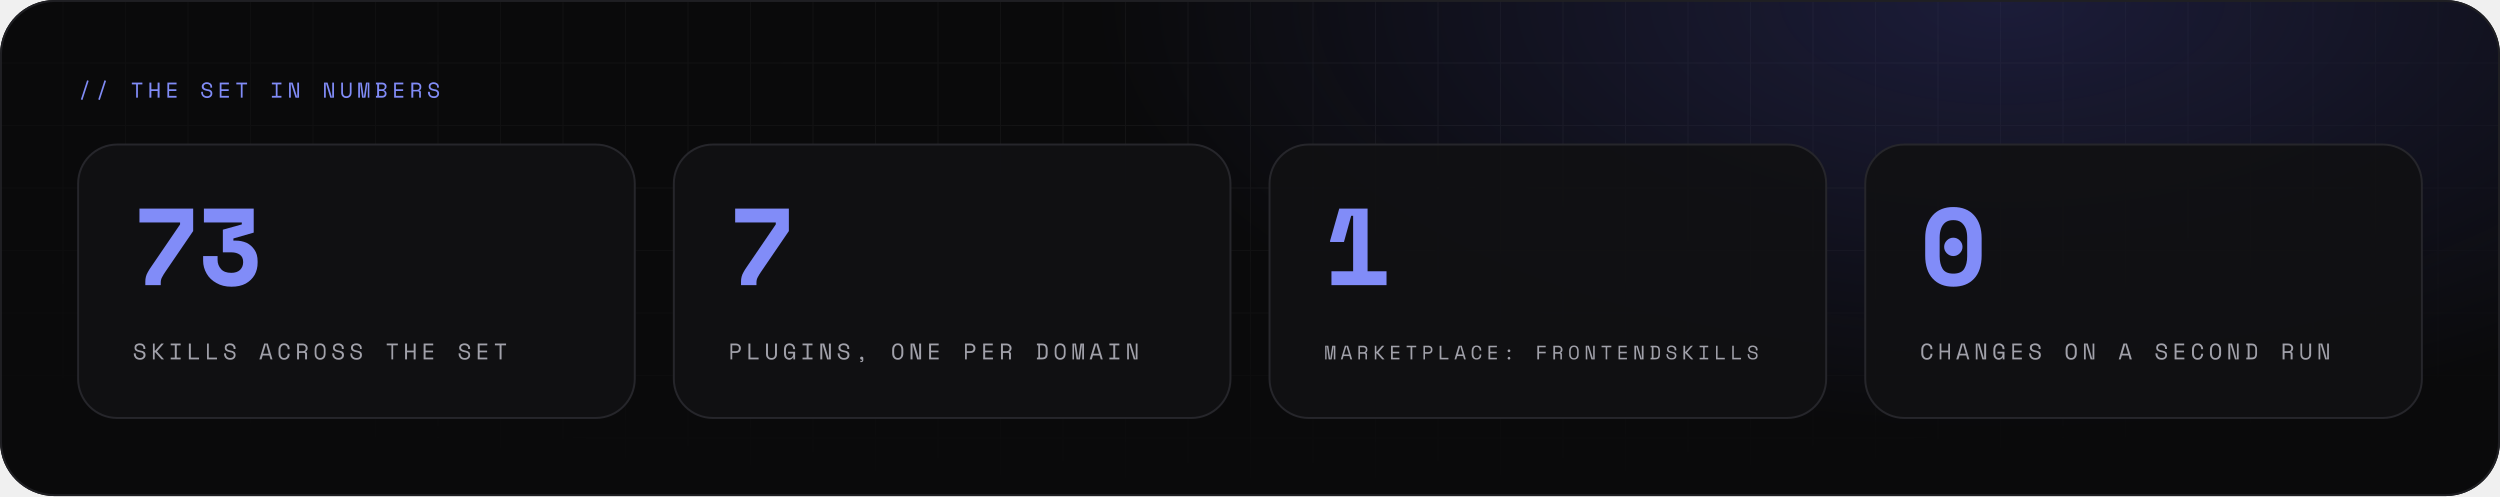
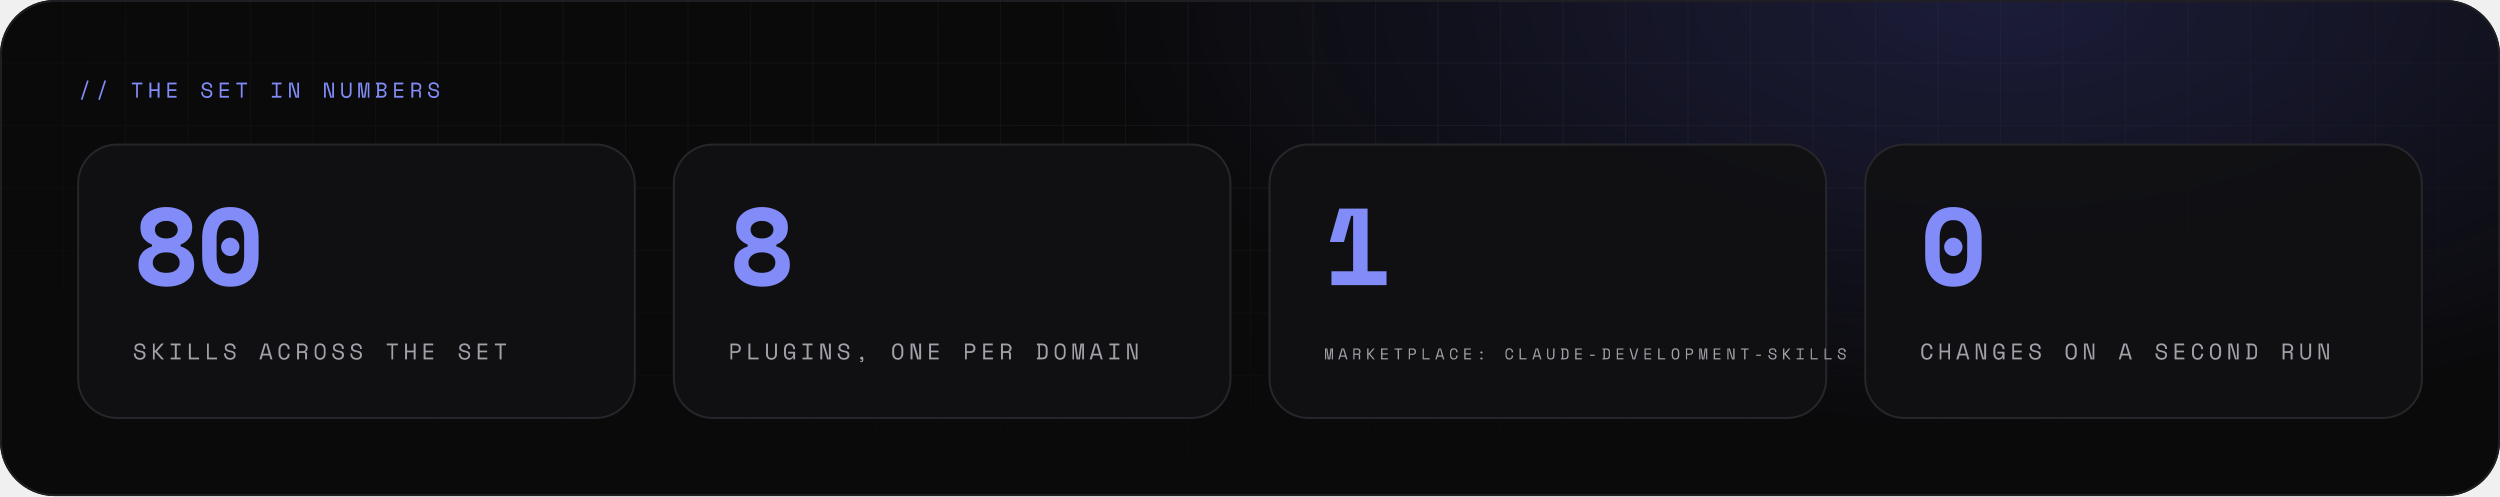
- <svg xmlns="http://www.w3.org/2000/svg" viewBox="0 0 1280 254" width="1280" height="254" role="img" aria-label="73 skills across the set. 7 plugins, one per domain. 1 marketplace: frontendskills. 0 changes on a second run">
+ <svg xmlns="http://www.w3.org/2000/svg" viewBox="0 0 1280 254" width="1280" height="254" role="img" aria-label="80 skills across the set. 8 plugins, one per domain. 1 marketplace: claude-development-skills. 0 changes on a second run">
  <defs>
    <radialGradient id="vmp-stats-d-g">
      <stop offset="0" stop-color="#6366f1" stop-opacity="0.2" />
      <stop offset="1" stop-color="#6366f1" stop-opacity="0" />
    </radialGradient>
    <pattern id="vmp-stats-d-grid" width="32" height="32" patternUnits="userSpaceOnUse">
      <path d="M32 0H0V32" fill="none" stroke="#ffffff" stroke-opacity="0.045" stroke-width="1" />
    </pattern>
    <radialGradient id="vmp-stats-d-fade" cx="0.5" cy="0.2" r="0.8">
      <stop offset="0" stop-color="#fff" />
      <stop offset="1" stop-color="#fff" stop-opacity="0" />
    </radialGradient>
    <mask id="vmp-stats-d-m">
      <rect width="1280" height="254" fill="url(#vmp-stats-d-fade)" />
    </mask>
    <clipPath id="vmp-stats-d-clip">
      <rect width="1280" height="254" rx="28" />
    </clipPath>
  </defs>
  <g clip-path="url(#vmp-stats-d-clip)">
    <rect width="1280" height="254" fill="#0a0a0b" />
    <rect width="1280" height="254" fill="url(#vmp-stats-d-grid)" mask="url(#vmp-stats-d-m)" />
    <ellipse cx="1024" cy="0" rx="461" ry="220" fill="url(#vmp-stats-d-g)" />
  </g>
  <rect x="0.5" y="0.5" width="1279" height="253" rx="27.5" fill="none" stroke="#1f1f23" />
  <path fill="#818cf8" d="M42.2 51.2 41.4 50.9 44.6 41.1 45.4 41.4ZM51.1 51.2 50.3 50.9 53.5 41.1 54.3 41.4ZM69.7 50V43.2H67.5V42.3H72.9V43.2H70.6V50ZM76.5 50V42.3H77.5V45.7H80.7V42.3H81.7V50H80.7V46.6H77.5V50ZM85.7 50V42.3H90.4V43.2H86.6V45.7H90.3V46.6H86.6V49.1H90.4V50ZM106 50.2Q105.1 50.2 104.4 49.8Q103.7 49.4 103.4 48.8Q103 48.1 103 47.3V47H103.9V47.3Q103.9 48.3 104.5 48.8Q105.1 49.3 106 49.3Q106.9 49.3 107.3 48.9Q107.8 48.5 107.8 47.9V47.8Q107.8 47.2 107.3 46.9Q106.9 46.6 105.9 46.5Q104.7 46.3 104 45.8Q103.3 45.3 103.3 44.3V44.2Q103.3 43.6 103.7 43.1Q104 42.7 104.6 42.4Q105.1 42.1 105.9 42.1Q106.8 42.1 107.4 42.5Q108 42.8 108.3 43.3Q108.6 43.8 108.6 44.5V44.9H107.7V44.5Q107.7 44 107.5 43.7Q107.2 43.3 106.8 43.2Q106.4 43 105.9 43Q105.5 43 105.1 43.1Q104.7 43.3 104.5 43.6Q104.3 43.8 104.3 44.2V44.3Q104.3 44.9 104.8 45.2Q105.3 45.5 106.3 45.7Q107.6 45.8 108.1 46.4Q108.7 46.9 108.7 47.8V47.9Q108.7 48.9 108 49.5Q107.3 50.2 106 50.2ZM112.5 50V42.3H117.2V43.2H113.4V45.7H117.1V46.6H113.4V49.1H117.2V50ZM123.3 50V43.2H121V42.3H126.5V43.2H124.2V50ZM139.2 50V49.1H141.2V43.2H139.2V42.3H144.1V43.2H142.1V49.1H144.1V50ZM148 50V42.3H149.8L152.1 49.6H152.2V42.3H153.1V50H151.3L149 42.7H148.9V50ZM165.9 50V42.3H167.7L169.9 49.6H170.1V42.3H171V50H169.1L166.9 42.7H166.8V50ZM177.3 50.2Q176.1 50.2 175.4 49.4Q174.7 48.7 174.7 47.4V42.3H175.6V47.4Q175.6 48.3 176.1 48.8Q176.5 49.3 177.3 49.3Q178.2 49.3 178.6 48.8Q179.1 48.3 179.1 47.4V42.3H180V47.4Q180 48.7 179.3 49.4Q178.6 50.2 177.3 50.2ZM183.4 50V42.3H185.2L186.2 49.6H186.3L187.4 42.3H189.1V50H188.3V42.7H188.1L187.1 50H185.4L184.4 42.7H184.3V50ZM192.5 50V49.1H193.1V43.2H192.5V42.3H195.6Q196.7 42.3 197.3 42.9Q197.9 43.4 197.9 44.3V44.4Q197.9 45.1 197.5 45.5Q197.1 45.9 196.6 46.1V46.2Q197.1 46.3 197.5 46.8Q197.9 47.2 197.9 47.9V48Q197.9 48.9 197.3 49.4Q196.7 50 195.6 50ZM194.1 45.7H195.6Q196.2 45.7 196.6 45.4Q197 45 197 44.4V44.4Q197 43.8 196.6 43.5Q196.2 43.2 195.5 43.2H194.1ZM194.1 49.1H195.5Q196.2 49.1 196.6 48.8Q197 48.5 197 47.9V47.9Q197 47.3 196.6 46.9Q196.2 46.6 195.6 46.6H194.1ZM201.8 50V42.3H206.5V43.2H202.7V45.7H206.4V46.6H202.7V49.1H206.5V50ZM210.6 50V42.3H213.4Q214.2 42.3 214.7 42.6Q215.2 42.9 215.5 43.4Q215.7 43.8 215.7 44.4V44.7Q215.7 45.1 215.5 45.6Q215.3 46 214.8 46.2V46.4Q215.1 46.4 215.3 46.6Q215.5 46.8 215.5 47.2V50H214.6V47.4Q214.6 47.1 214.4 47Q214.3 46.8 214 46.8H211.6V50ZM211.6 46H213.3Q214.8 46 214.8 44.7V44.5Q214.8 43.9 214.4 43.5Q214.1 43.2 213.3 43.2H211.6ZM222.2 50.2Q221.2 50.2 220.5 49.8Q219.8 49.4 219.5 48.8Q219.1 48.1 219.1 47.3V47H220.1V47.3Q220.1 48.3 220.6 48.8Q221.2 49.3 222.2 49.3Q223 49.3 223.5 48.9Q223.9 48.5 223.9 47.9V47.8Q223.9 47.2 223.4 46.9Q223 46.6 222 46.5Q220.8 46.3 220.2 45.8Q219.5 45.3 219.5 44.3V44.2Q219.5 43.6 219.8 43.1Q220.1 42.7 220.7 42.4Q221.3 42.1 222 42.1Q222.9 42.1 223.5 42.5Q224.1 42.8 224.4 43.3Q224.7 43.8 224.7 44.5V44.9H223.8V44.5Q223.8 44 223.6 43.7Q223.3 43.3 222.9 43.2Q222.5 43 222 43Q221.6 43 221.2 43.1Q220.8 43.3 220.6 43.6Q220.4 43.8 220.4 44.2V44.3Q220.4 44.9 220.9 45.2Q221.4 45.5 222.5 45.7Q223.7 45.8 224.2 46.4Q224.8 46.9 224.8 47.8V47.9Q224.8 48.9 224.1 49.5Q223.5 50.2 222.2 50.2Z" />
  <rect x="40.0" y="74" width="285.0" height="140" rx="20" fill="#111113" fill-opacity="0.92" stroke="#26262b" />
-   <path fill="#818cf8" d="M74.4 146V144.3Q74.4 142.8 74.7 141.7Q75 140.5 75.7 139.3Q76.4 138 77.6 136.3L92.2 114.9V113.9H71.4V106.8H98.9V118.3L84.7 139.1Q83.6 140.7 83 141.9Q82.3 143.1 82.3 144.7V146ZM118.5 146.8Q114 146.8 110.8 144.9Q107.5 143.1 105.8 140.1Q104 137 104 133.5V131.1H111.4V133.1Q111.4 135.8 113.2 137.8Q114.9 139.7 118.4 139.7Q121.3 139.7 122.9 138.2Q124.5 136.6 124.5 134.2Q124.5 131.6 122.8 130.4Q121.1 129.2 118.5 129.2H114.1V117.6L123.8 114.9V113.9H104.4V106.8H129.9V119.1L119.5 122.1V123.2H120.8Q123.6 123.2 126.2 124.3Q128.7 125.5 130.3 127.9Q131.9 130.2 131.9 133.8V134.5Q131.9 137.9 130.4 140.7Q128.8 143.5 125.8 145.2Q122.8 146.8 118.5 146.8Z" />
+   <path fill="#818cf8" d="M85.1 146.8Q80.8 146.7 77.6 145.4Q74.4 144 72.6 141.5Q70.9 139.1 70.9 135.8V135.5Q70.9 132.7 71.9 130.8Q72.9 128.9 74.5 127.8Q76.1 126.7 77.8 126.2V125.2Q75.4 124.3 73.6 122.2Q71.9 120.1 71.9 116.5V116.2Q71.9 113 73.8 110.7Q75.7 108.4 78.7 107.2Q81.7 106 85.1 106Q88.6 106 91.6 107.2Q94.6 108.4 96.5 110.7Q98.4 113 98.4 116.2V116.5Q98.4 120.1 96.6 122.2Q94.9 124.3 92.5 125.2V126.2Q94.3 126.7 95.8 127.8Q97.4 128.9 98.4 130.8Q99.4 132.7 99.4 135.5V135.8Q99.4 139.1 97.7 141.5Q95.9 144 92.7 145.4Q89.5 146.8 85.1 146.8ZM85.1 122.1Q87.7 122.1 89.3 120.9Q91 119.6 91 117.6Q91 115.6 89.3 114.4Q87.7 113.1 85.1 113.1Q82.6 113.1 80.9 114.4Q79.3 115.6 79.3 117.6Q79.3 119.6 80.9 120.9Q82.6 122.1 85.1 122.1ZM85.1 139.7Q88.4 139.7 90.2 138.2Q92 136.7 92 134.5Q92 132.2 90.2 130.7Q88.4 129.2 85.1 129.2Q81.9 129.2 80.1 130.7Q78.2 132.2 78.2 134.5Q78.2 136.7 80.1 138.2Q81.9 139.7 85.1 139.7ZM117.9 146.8Q111.2 146.8 107.3 142.7Q103.5 138.6 103.5 130.8V122Q103.5 114.5 107.3 110.2Q111.2 106 117.9 106Q124.6 106 128.5 110.2Q132.4 114.5 132.4 122V130.8Q132.4 138.6 128.5 142.7Q124.6 146.8 117.9 146.8ZM117.9 140.1Q121.9 140.1 123.5 137.6Q125 135.1 125 131.2V121.6Q125 119.1 124.2 117.1Q123.5 115.1 122 113.9Q120.4 112.7 117.9 112.7Q115.4 112.7 113.8 113.9Q112.3 115.1 111.6 117.1Q110.9 119.1 110.9 121.6V131.2Q110.9 135.1 112.4 137.6Q113.9 140.1 117.9 140.1ZM117.9 131.1Q116 131.1 114.6 129.7Q113.2 128.3 113.2 126.4Q113.2 124.5 114.6 123.1Q116 121.7 117.9 121.7Q119.8 121.7 121.2 123.1Q122.6 124.5 122.6 126.4Q122.6 128.3 121.2 129.7Q119.8 131.1 117.9 131.1Z" />
  <path fill="#a1a1aa" d="M71.7 184.2Q70.6 184.2 69.9 183.8Q69.2 183.4 68.9 182.7Q68.5 182.1 68.5 181.2V180.9H69.5V181.1Q69.5 182.2 70.1 182.7Q70.7 183.3 71.7 183.3Q72.6 183.3 73 182.9Q73.5 182.5 73.5 181.8V181.7Q73.5 181.1 73 180.8Q72.6 180.4 71.5 180.3Q70.3 180.1 69.6 179.6Q68.9 179.1 68.9 178.1V177.9Q68.9 177.3 69.2 176.8Q69.5 176.3 70.1 176.1Q70.7 175.8 71.5 175.8Q72.4 175.8 73.1 176.1Q73.7 176.5 74 177Q74.4 177.5 74.4 178.2V178.7H73.4V178.3Q73.4 177.7 73.2 177.4Q72.9 177 72.5 176.9Q72 176.7 71.5 176.7Q71.1 176.7 70.7 176.8Q70.3 177 70.1 177.3Q69.8 177.5 69.8 178V178Q69.8 178.7 70.4 179Q70.9 179.3 72 179.5Q73.3 179.7 73.9 180.2Q74.5 180.8 74.5 181.7V181.8Q74.5 182.9 73.7 183.5Q73 184.2 71.7 184.2ZM78.3 184V175.9H79.2V179.5H79.5L82.6 175.9H83.8V176L80.4 179.9V180L83.9 183.9V184H82.7L79.5 180.4H79.2V184ZM87.4 184V183.1H89.5V176.8H87.4V175.9H92.5V176.8H90.5V183.1H92.5V184ZM96.7 184V175.9H97.7V183.1H101.9V184ZM106 184V175.9H106.9V183.1H111.1V184ZM117.9 184.2Q116.8 184.2 116.1 183.8Q115.4 183.4 115.1 182.7Q114.7 182.1 114.7 181.2V180.9H115.7V181.1Q115.7 182.2 116.3 182.7Q116.8 183.3 117.9 183.3Q118.8 183.3 119.2 182.9Q119.7 182.5 119.7 181.8V181.7Q119.7 181.1 119.2 180.8Q118.7 180.4 117.7 180.3Q116.5 180.1 115.8 179.6Q115.1 179.1 115.1 178.1V177.9Q115.1 177.3 115.4 176.8Q115.7 176.3 116.3 176.1Q116.9 175.8 117.7 175.8Q118.6 175.8 119.3 176.1Q119.9 176.5 120.2 177Q120.6 177.5 120.6 178.2V178.7H119.6V178.3Q119.6 177.7 119.3 177.4Q119.1 177 118.6 176.9Q118.2 176.7 117.7 176.7Q117.3 176.7 116.9 176.8Q116.5 177 116.3 177.3Q116 177.5 116 178V178Q116 178.7 116.6 179Q117.1 179.3 118.2 179.5Q119.4 179.7 120 180.2Q120.6 180.8 120.6 181.7V181.8Q120.6 182.9 119.9 183.5Q119.2 184.2 117.9 184.2ZM132.8 184 135.3 175.9H137.1L139.5 184H138.5L137.9 182H134.5L133.9 184ZM134.7 181.1H137.6L136.3 176.4H136.1ZM145.5 184.2Q144.1 184.2 143.4 183.3Q142.6 182.5 142.6 180.9V179.1Q142.6 177.5 143.4 176.7Q144.1 175.8 145.5 175.8Q146.4 175.8 147 176.2Q147.7 176.6 148 177.2Q148.3 177.9 148.3 178.7V178.8H147.3V178.7Q147.3 178.2 147.1 177.7Q146.9 177.3 146.5 177Q146.1 176.7 145.5 176.7Q144.5 176.7 144.1 177.4Q143.6 178 143.6 179.1V180.8Q143.6 182 144.1 182.6Q144.5 183.3 145.5 183.3Q146.1 183.3 146.5 183Q147 182.7 147.1 182.2Q147.3 181.8 147.3 181.2V181.1H148.3V181.2Q148.3 182.1 148 182.7Q147.7 183.4 147 183.8Q146.4 184.2 145.5 184.2ZM152.1 184V175.9H155Q155.8 175.9 156.4 176.3Q156.9 176.6 157.2 177.1Q157.5 177.5 157.5 178.1V178.5Q157.5 178.9 157.2 179.4Q157 179.8 156.4 180.1V180.2Q156.8 180.3 157 180.5Q157.2 180.7 157.2 181.1V184H156.2V181.3Q156.2 181 156.1 180.8Q155.9 180.7 155.6 180.7H153.1V184ZM153.1 179.8H154.9Q156.5 179.8 156.5 178.4V178.2Q156.5 177.6 156.1 177.2Q155.7 176.8 154.9 176.8H153.1ZM163.9 184.2Q162.6 184.2 161.8 183.3Q161.1 182.5 161.1 180.9V179.1Q161.1 177.5 161.8 176.7Q162.6 175.8 163.9 175.8Q165.2 175.8 166 176.7Q166.7 177.5 166.7 179.1V180.9Q166.7 182.5 166 183.3Q165.2 184.2 163.9 184.2ZM163.9 183.3Q164.8 183.3 165.3 182.6Q165.8 182 165.8 180.8V179.1Q165.8 178 165.3 177.4Q164.8 176.7 163.9 176.7Q163 176.7 162.5 177.4Q162 178 162 179.1V180.8Q162 182 162.5 182.6Q163 183.3 163.9 183.3ZM173.3 184.2Q172.3 184.2 171.6 183.8Q170.9 183.4 170.5 182.7Q170.1 182.1 170.1 181.2V180.9H171.1V181.1Q171.1 182.2 171.7 182.7Q172.3 183.3 173.3 183.3Q174.2 183.3 174.6 182.9Q175.1 182.5 175.1 181.8V181.7Q175.1 181.1 174.6 180.8Q174.2 180.4 173.1 180.3Q171.9 180.1 171.2 179.6Q170.5 179.1 170.5 178.1V177.9Q170.5 177.3 170.8 176.8Q171.2 176.3 171.8 176.1Q172.4 175.8 173.1 175.8Q174 175.8 174.7 176.1Q175.3 176.5 175.7 177Q176 177.5 176 178.2V178.7H175V178.3Q175 177.7 174.8 177.4Q174.5 177 174.1 176.9Q173.6 176.7 173.1 176.7Q172.7 176.7 172.3 176.8Q171.9 177 171.7 177.3Q171.4 177.5 171.4 178V178Q171.4 178.7 172 179Q172.5 179.3 173.6 179.5Q174.9 179.7 175.5 180.2Q176.1 180.8 176.1 181.7V181.8Q176.1 182.9 175.4 183.5Q174.7 184.2 173.3 184.2ZM182.5 184.2Q181.5 184.2 180.8 183.8Q180.1 183.4 179.7 182.7Q179.4 182.1 179.4 181.2V180.9H180.3V181.1Q180.3 182.2 180.9 182.7Q181.5 183.3 182.5 183.3Q183.4 183.3 183.9 182.9Q184.3 182.5 184.3 181.8V181.7Q184.3 181.1 183.9 180.8Q183.4 180.4 182.4 180.3Q181.2 180.1 180.4 179.6Q179.7 179.1 179.7 178.1V177.9Q179.7 177.3 180.1 176.8Q180.4 176.3 181 176.1Q181.6 175.8 182.4 175.8Q183.3 175.8 183.9 176.1Q184.6 176.5 184.9 177Q185.2 177.5 185.2 178.2V178.7H184.3V178.3Q184.3 177.7 184 177.4Q183.7 177 183.3 176.9Q182.9 176.7 182.4 176.7Q181.9 176.7 181.5 176.8Q181.2 177 180.9 177.3Q180.7 177.5 180.7 178V178Q180.7 178.7 181.2 179Q181.8 179.3 182.8 179.5Q184.1 179.7 184.7 180.2Q185.3 180.8 185.3 181.7V181.8Q185.3 182.9 184.6 183.5Q183.9 184.2 182.5 184.2ZM200.4 184V176.8H198V175.9H203.7V176.8H201.3V184ZM207.4 184V175.9H208.4V179.5H211.8V175.9H212.8V184H211.8V180.4H208.4V184ZM216.9 184V175.9H221.8V176.8H217.9V179.5H221.7V180.4H217.9V183.1H221.8V184ZM238 184.2Q236.9 184.2 236.2 183.8Q235.5 183.4 235.2 182.7Q234.8 182.1 234.8 181.2V180.9H235.8V181.1Q235.8 182.2 236.4 182.7Q236.9 183.3 238 183.3Q238.9 183.3 239.3 182.9Q239.8 182.5 239.8 181.8V181.7Q239.8 181.1 239.3 180.8Q238.8 180.4 237.8 180.3Q236.6 180.1 235.9 179.6Q235.1 179.1 235.1 178.1V177.9Q235.1 177.3 235.5 176.8Q235.8 176.3 236.4 176.1Q237 175.8 237.8 175.8Q238.7 175.8 239.3 176.1Q240 176.5 240.3 177Q240.7 177.5 240.7 178.2V178.7H239.7V178.3Q239.7 177.7 239.4 177.4Q239.2 177 238.7 176.9Q238.3 176.7 237.8 176.7Q237.4 176.7 237 176.8Q236.6 177 236.3 177.3Q236.1 177.5 236.1 178V178Q236.1 178.7 236.7 179Q237.2 179.3 238.3 179.5Q239.5 179.7 240.1 180.2Q240.7 180.8 240.7 181.7V181.8Q240.7 182.9 240 183.5Q239.3 184.2 238 184.2ZM244.6 184V175.9H249.5V176.8H245.6V179.5H249.4V180.4H245.6V183.1H249.5V184ZM255.8 184V176.8H253.4V175.9H259.1V176.8H256.8V184Z" />
  <rect x="345.0" y="74" width="285.0" height="140" rx="20" fill="#111113" fill-opacity="0.92" stroke="#26262b" />
-   <path fill="#818cf8" d="M379.4 146V144.3Q379.4 142.8 379.7 141.7Q380 140.5 380.7 139.3Q381.4 138 382.6 136.3L397.2 114.9V113.9H376.4V106.8H403.9V118.3L389.7 139.1Q388.6 140.7 388 141.9Q387.3 143.1 387.3 144.7V146Z" />
+   <path fill="#818cf8" d="M390.1 146.8Q385.8 146.7 382.6 145.4Q379.4 144 377.6 141.5Q375.9 139.1 375.9 135.8V135.5Q375.9 132.7 376.9 130.8Q377.9 128.9 379.5 127.8Q381.1 126.7 382.8 126.2V125.2Q380.4 124.3 378.6 122.2Q376.9 120.1 376.9 116.5V116.2Q376.9 113 378.8 110.7Q380.7 108.4 383.7 107.2Q386.7 106 390.1 106Q393.6 106 396.6 107.2Q399.6 108.4 401.5 110.7Q403.4 113 403.4 116.2V116.5Q403.4 120.1 401.6 122.2Q399.9 124.3 397.5 125.2V126.2Q399.3 126.7 400.8 127.8Q402.4 128.9 403.4 130.8Q404.4 132.7 404.4 135.5V135.8Q404.4 139.1 402.7 141.5Q400.9 144 397.7 145.4Q394.5 146.8 390.1 146.8ZM390.1 122.1Q392.7 122.1 394.3 120.9Q396 119.6 396 117.6Q396 115.6 394.3 114.4Q392.7 113.1 390.1 113.1Q387.6 113.1 385.9 114.4Q384.3 115.6 384.3 117.6Q384.3 119.6 385.9 120.9Q387.6 122.1 390.1 122.1ZM390.1 139.7Q393.4 139.7 395.2 138.2Q397 136.7 397 134.5Q397 132.2 395.2 130.7Q393.4 129.2 390.1 129.2Q386.9 129.2 385.1 130.7Q383.2 132.2 383.2 134.5Q383.2 136.7 385.1 138.2Q386.9 139.7 390.1 139.7Z" />
  <path fill="#a1a1aa" d="M374 184V175.9H376.9Q377.7 175.9 378.2 176.3Q378.8 176.6 379 177.1Q379.3 177.5 379.3 178.1V178.5Q379.3 179.1 379 179.6Q378.8 180.1 378.2 180.4Q377.7 180.7 376.9 180.7H374.9V184ZM374.9 179.8H376.7Q378.3 179.8 378.3 178.4V178.2Q378.3 177.6 378 177.2Q377.6 176.8 376.7 176.8H374.9ZM383.2 184V175.9H384.2V183.1H388.4V184ZM395 184.2Q393.7 184.2 393 183.4Q392.2 182.7 392.2 181.3V175.9H393.2V181.3Q393.2 182.3 393.7 182.8Q394.1 183.3 395 183.3Q395.9 183.3 396.3 182.8Q396.8 182.3 396.8 181.3V175.9H397.8V181.3Q397.8 182.7 397 183.4Q396.3 184.2 395 184.2ZM404.2 184.2Q402.9 184.2 402.1 183.3Q401.4 182.5 401.4 180.9V179.1Q401.4 177.5 402.1 176.7Q402.9 175.8 404.2 175.8Q405.1 175.8 405.8 176.2Q406.4 176.6 406.7 177.2Q407.1 177.9 407.1 178.7V178.8H406.1V178.7Q406.1 178.2 405.9 177.7Q405.7 177.3 405.3 177Q404.9 176.7 404.2 176.7Q403.3 176.7 402.8 177.4Q402.4 178 402.4 179.1V180.8Q402.4 182 402.8 182.6Q403.3 183.3 404.2 183.3Q405.1 183.3 405.6 182.7Q406.1 182.1 406.1 181.2V181H403.5V180.1H407.1V184H406.2V183H406Q405.8 183.5 405.3 183.8Q404.8 184.2 404.2 184.2ZM410.9 184V183.1H413V176.8H410.9V175.9H416V176.8H414V183.1H416V184ZM420 184V175.9H422L424.3 183.6H424.4V175.9H425.4V184H423.5L421.1 176.4H421V184ZM432.1 184.2Q431.1 184.2 430.4 183.8Q429.7 183.4 429.3 182.7Q428.9 182.1 428.9 181.2V180.9H429.9V181.1Q429.9 182.2 430.5 182.7Q431.1 183.3 432.1 183.3Q433 183.3 433.5 182.9Q433.9 182.5 433.9 181.8V181.7Q433.9 181.1 433.4 180.8Q433 180.4 431.9 180.3Q430.7 180.1 430 179.6Q429.3 179.1 429.3 178.1V177.9Q429.3 177.3 429.6 176.8Q430 176.3 430.6 176.1Q431.2 175.8 431.9 175.8Q432.9 175.8 433.5 176.1Q434.1 176.5 434.5 177Q434.8 177.5 434.8 178.2V178.7H433.8V178.3Q433.8 177.7 433.6 177.4Q433.3 177 432.9 176.9Q432.4 176.7 431.9 176.7Q431.5 176.7 431.1 176.8Q430.7 177 430.5 177.3Q430.3 177.5 430.3 178V178Q430.3 178.7 430.8 179Q431.3 179.3 432.4 179.5Q433.7 179.7 434.3 180.2Q434.9 180.8 434.9 181.7V181.8Q434.9 182.9 434.2 183.5Q433.5 184.2 432.1 184.2ZM440.5 185.4V184.8H441.1Q441.4 184.8 441.4 184.4V184.1Q441.3 184.2 441.2 184.2Q440.9 184.2 440.6 183.9Q440.4 183.7 440.4 183.4Q440.4 183 440.6 182.8Q440.9 182.6 441.2 182.6Q441.5 182.6 441.8 182.8Q442 183 442 183.4V184.5Q442 184.9 441.7 185.1Q441.5 185.4 441.1 185.4ZM459.7 184.2Q458.3 184.2 457.6 183.3Q456.8 182.5 456.8 180.9V179.1Q456.8 177.5 457.6 176.7Q458.3 175.8 459.7 175.8Q461 175.8 461.7 176.7Q462.5 177.5 462.5 179.1V180.9Q462.5 182.5 461.7 183.3Q461 184.2 459.7 184.2ZM459.7 183.3Q460.6 183.3 461.1 182.6Q461.5 182 461.5 180.8V179.1Q461.5 178 461.1 177.4Q460.6 176.7 459.7 176.7Q458.7 176.7 458.3 177.4Q457.8 178 457.8 179.1V180.8Q457.8 182 458.3 182.6Q458.7 183.3 459.7 183.3ZM466.2 184V175.9H468.2L470.5 183.6H470.6V175.9H471.6V184H469.6L467.3 176.4H467.2V184ZM475.7 184V175.9H480.6V176.8H476.7V179.5H480.5V180.4H476.7V183.1H480.6V184ZM494.1 184V175.9H496.9Q497.8 175.9 498.3 176.3Q498.9 176.6 499.1 177.1Q499.4 177.5 499.4 178.1V178.5Q499.4 179.1 499.1 179.6Q498.9 180.1 498.3 180.4Q497.8 180.7 496.9 180.7H495V184ZM495 179.8H496.8Q498.4 179.8 498.4 178.4V178.2Q498.4 177.6 498 177.2Q497.6 176.8 496.8 176.8H495ZM503.4 184V175.9H508.3V176.8H504.4V179.5H508.2V180.4H504.4V183.1H508.4V184ZM512.5 184V175.9H515.4Q516.3 175.9 516.8 176.3Q517.3 176.6 517.6 177.1Q517.9 177.5 517.9 178.1V178.5Q517.9 178.9 517.6 179.4Q517.4 179.8 516.9 180.1V180.2Q517.2 180.3 517.4 180.5Q517.6 180.7 517.6 181.1V184H516.6V181.3Q516.6 181 516.5 180.8Q516.4 180.7 516 180.7H513.5V184ZM513.5 179.8H515.3Q516.9 179.8 516.9 178.4V178.2Q516.9 177.6 516.5 177.2Q516.1 176.8 515.3 176.8H513.5ZM530.9 184V183.1H531.6V176.8H530.9V175.9H533.5Q535 175.9 535.7 176.7Q536.4 177.4 536.4 178.9V181Q536.4 182.6 535.7 183.3Q535 184 533.5 184ZM532.5 183.1H533.4Q534.1 183.1 534.5 182.9Q535 182.7 535.2 182.3Q535.4 181.8 535.4 180.9V179Q535.4 178.2 535.2 177.7Q535 177.2 534.5 177Q534.1 176.8 533.4 176.8H532.5ZM542.8 184.2Q541.5 184.2 540.7 183.3Q540 182.5 540 180.9V179.1Q540 177.5 540.7 176.7Q541.5 175.8 542.8 175.8Q544.1 175.8 544.9 176.7Q545.6 177.5 545.6 179.1V180.9Q545.6 182.5 544.9 183.3Q544.1 184.2 542.8 184.2ZM542.8 183.3Q543.7 183.3 544.2 182.6Q544.7 182 544.7 180.8V179.1Q544.7 178 544.2 177.4Q543.7 176.7 542.8 176.7Q541.9 176.7 541.4 177.4Q540.9 178 540.9 179.1V180.8Q540.9 182 541.4 182.6Q541.9 183.3 542.8 183.3ZM549.1 184V175.9H550.9L552 183.6H552.1L553.2 175.9H555V184H554.1V176.4H554L552.9 184H551.2L550.1 176.4H549.9V184ZM557.9 184 560.4 175.9H562.2L564.6 184H563.6L563 182H559.6L559 184ZM559.8 181.1H562.7L561.3 176.4H561.2ZM568 184V183.1H570V176.8H568V175.9H573.1V176.8H571V183.1H573.1V184ZM577.1 184V175.9H579L581.3 183.6H581.5V175.9H582.4V184H580.5L578.2 176.4H578V184Z" />
  <rect x="650.0" y="74" width="285.0" height="140" rx="20" fill="#111113" fill-opacity="0.92" stroke="#26262b" />
  <path fill="#818cf8" d="M681.7 146V138.9H692.8V110.5H691.8L688.1 123.9H681V123.3L685.7 106.8H700.2V138.9H709.9V146Z" />
-   <path fill="#a1a1aa" d="M678.5 184V177H680.1L681 183.6H681.1L682.1 177H683.7V184H682.9V177.4H682.8L681.8 184H680.3L679.4 177.4H679.2V184ZM686.5 184 688.6 177H690.2L692.3 184H691.4L690.9 182.3H687.9L687.4 184ZM688.1 181.5H690.7L689.4 177.4H689.3ZM695.5 184V177H698Q698.7 177 699.2 177.3Q699.7 177.5 699.9 178Q700.1 178.4 700.1 178.9V179.2Q700.1 179.6 699.9 180Q699.7 180.4 699.3 180.6V180.7Q699.6 180.7 699.7 180.9Q699.9 181.1 699.9 181.5V184H699.1V181.7Q699.1 181.4 698.9 181.3Q698.8 181.1 698.5 181.1H696.3V184ZM696.3 180.3H697.9Q699.3 180.3 699.3 179.1V179Q699.3 178.4 698.9 178.1Q698.6 177.8 697.9 177.8H696.3ZM703.9 184V177H704.7V180.1H704.9L707.6 177H708.7V177.1L705.8 180.4V180.6L708.8 183.9V184H707.7L704.9 180.9H704.7V184ZM712.2 184V177H716.5V177.8H713.1V180.1H716.4V180.9H713.1V183.2H716.5V184ZM722.2 184V177.8H720.2V177H725.1V177.8H723.1V184ZM728.8 184V177H731.3Q732 177 732.5 177.3Q732.9 177.5 733.2 178Q733.4 178.4 733.4 178.9V179.2Q733.4 179.7 733.2 180.2Q732.9 180.6 732.5 180.9Q732 181.1 731.3 181.1H729.6V184ZM729.6 180.3H731.2Q732.6 180.3 732.6 179.1V179Q732.6 178.4 732.2 178.1Q731.9 177.8 731.2 177.8H729.6ZM737.1 184V177H738V183.2H741.6V184ZM744.7 184 746.8 177H748.4L750.5 184H749.6L749.1 182.3H746.1L745.6 184ZM746.4 181.5H748.9L747.7 177.4H747.6ZM756 184.1Q754.8 184.1 754.2 183.4Q753.5 182.7 753.5 181.3V179.7Q753.5 178.4 754.2 177.6Q754.8 176.9 756 176.9Q756.8 176.9 757.3 177.2Q757.9 177.5 758.2 178.1Q758.4 178.7 758.4 179.4V179.5H757.6V179.4Q757.6 178.9 757.4 178.5Q757.3 178.1 756.9 177.9Q756.6 177.6 756 177.6Q755.2 177.6 754.8 178.2Q754.4 178.8 754.4 179.8V181.2Q754.4 182.2 754.8 182.8Q755.2 183.4 756 183.4Q756.6 183.4 756.9 183.1Q757.3 182.9 757.4 182.5Q757.6 182.1 757.6 181.6V181.5H758.4V181.6Q758.4 182.3 758.2 182.9Q757.9 183.5 757.3 183.8Q756.8 184.1 756 184.1ZM762.1 184V177H766.4V177.8H763V180.1H766.3V180.9H763V183.2H766.4V184ZM772.6 180.3Q772.3 180.3 772.1 180.1Q771.9 179.9 771.9 179.6Q771.9 179.3 772.1 179.1Q772.3 178.9 772.6 178.9Q772.9 178.9 773.1 179.1Q773.3 179.3 773.3 179.6Q773.3 179.9 773.1 180.1Q772.9 180.3 772.6 180.3ZM772.6 184.1Q772.3 184.1 772.1 183.9Q771.9 183.7 771.9 183.4Q771.9 183.2 772.1 182.9Q772.3 182.7 772.6 182.7Q772.9 182.7 773.1 182.9Q773.3 183.2 773.3 183.4Q773.3 183.7 773.1 183.9Q772.9 184.1 772.6 184.1ZM787.1 184V177H791.4V177.8H788V180.1H791.4V180.9H788V184ZM795.3 184V177H797.8Q798.6 177 799 177.3Q799.5 177.5 799.7 178Q800 178.4 800 178.9V179.2Q800 179.6 799.8 180Q799.5 180.4 799.1 180.6V180.7Q799.4 180.7 799.6 180.9Q799.7 181.1 799.7 181.5V184H798.9V181.7Q798.9 181.4 798.8 181.3Q798.7 181.1 798.4 181.1H796.2V184ZM796.2 180.3H797.7Q799.1 180.3 799.1 179.1V179Q799.1 178.4 798.8 178.1Q798.4 177.8 797.7 177.8H796.2ZM805.9 184.1Q804.7 184.1 804.1 183.4Q803.4 182.7 803.4 181.3V179.7Q803.4 178.4 804.1 177.6Q804.7 176.9 805.9 176.9Q807 176.9 807.7 177.6Q808.3 178.4 808.3 179.7V181.3Q808.3 182.7 807.7 183.4Q807 184.1 805.9 184.1ZM805.9 183.4Q806.7 183.4 807.1 182.8Q807.5 182.2 807.5 181.2V179.8Q807.5 178.8 807.1 178.2Q806.7 177.6 805.9 177.6Q805.1 177.6 804.6 178.2Q804.2 178.8 804.2 179.8V181.2Q804.2 182.2 804.6 182.8Q805.1 183.4 805.9 183.4ZM811.9 184V177H813.5L815.6 183.6H815.7V177H816.5V184H814.8L812.8 177.4H812.7V184ZM822.1 184V177.8H820V177H825V177.8H822.9V184ZM828.7 184V177H832.9V177.8H829.5V180.1H832.9V180.9H829.5V183.2H833V184ZM836.8 184V177H838.5L840.5 183.6H840.6V177H841.5V184H839.8L837.8 177.4H837.7V184ZM845.1 184V183.2H845.7V177.8H845.1V177H847.4Q848.7 177 849.3 177.6Q849.9 178.2 849.9 179.6V181.4Q849.9 182.8 849.3 183.4Q848.7 184 847.4 184ZM846.6 183.2H847.3Q847.9 183.2 848.3 183.1Q848.7 182.9 848.9 182.5Q849.1 182.1 849.1 181.3V179.7Q849.1 178.9 848.9 178.5Q848.7 178.1 848.3 177.9Q847.9 177.8 847.3 177.8H846.6ZM855.9 184.1Q855 184.1 854.4 183.8Q853.8 183.5 853.5 182.9Q853.2 182.3 853.2 181.6V181.3H854V181.5Q854 182.4 854.5 182.9Q855 183.4 855.9 183.4Q856.7 183.4 857.1 183Q857.5 182.7 857.5 182.1V182Q857.5 181.5 857.1 181.2Q856.7 180.9 855.8 180.8Q854.7 180.6 854.1 180.2Q853.5 179.7 853.5 178.8V178.7Q853.5 178.2 853.8 177.8Q854.1 177.3 854.6 177.1Q855.1 176.9 855.8 176.9Q856.6 176.9 857.1 177.2Q857.7 177.4 858 177.9Q858.3 178.4 858.3 179V179.4H857.4V179Q857.4 178.6 857.2 178.3Q857 177.9 856.6 177.8Q856.2 177.6 855.8 177.6Q855.4 177.6 855.1 177.8Q854.7 177.9 854.5 178.1Q854.3 178.4 854.3 178.8V178.8Q854.3 179.4 854.8 179.7Q855.3 179.9 856.2 180.1Q857.3 180.2 857.8 180.7Q858.3 181.2 858.3 182V182.1Q858.3 183 857.7 183.6Q857.1 184.1 855.9 184.1ZM861.9 184V177H862.8V180.1H863L865.7 177H866.7V177.1L863.8 180.4V180.6L866.9 183.9V184H865.8L863 180.9H862.8V184ZM870.2 184V183.2H872V177.8H870.2V177H874.6V177.8H872.8V183.2H874.6V184ZM878.6 184V177H879.4V183.2H883.1V184ZM886.9 184V177H887.7V183.2H891.4V184ZM897.5 184.1Q896.6 184.1 896 183.8Q895.4 183.5 895.1 182.9Q894.8 182.3 894.8 181.6V181.3H895.6V181.5Q895.6 182.4 896.1 182.9Q896.6 183.4 897.5 183.4Q898.3 183.4 898.7 183Q899.1 182.7 899.1 182.1V182Q899.1 181.5 898.7 181.2Q898.3 180.9 897.4 180.8Q896.3 180.6 895.7 180.2Q895.1 179.7 895.1 178.8V178.7Q895.1 178.2 895.4 177.8Q895.7 177.3 896.2 177.1Q896.7 176.9 897.4 176.9Q898.2 176.9 898.7 177.2Q899.3 177.4 899.6 177.9Q899.9 178.4 899.9 179V179.4H899V179Q899 178.6 898.8 178.3Q898.6 177.9 898.2 177.8Q897.8 177.6 897.4 177.6Q897 177.6 896.7 177.8Q896.3 177.9 896.1 178.1Q895.9 178.4 895.9 178.8V178.8Q895.9 179.4 896.4 179.7Q896.9 179.9 897.8 180.1Q898.9 180.2 899.4 180.7Q899.9 181.2 899.9 182V182.1Q899.9 183 899.3 183.6Q898.7 184.1 897.5 184.1Z" />
+   <path fill="#a1a1aa" d="M678.4 184V178.4H679.6L680.4 183.7H680.5L681.2 178.4H682.5V184H681.9V178.7H681.8L681.1 184H679.8L679.1 178.7H679V184ZM685.2 184 686.9 178.4H688.2L689.9 184H689.2L688.7 182.6H686.3L685.9 184ZM686.5 182H688.6L687.6 178.7H687.5ZM692.9 184V178.4H694.9Q695.4 178.4 695.8 178.6Q696.2 178.8 696.4 179.2Q696.6 179.5 696.6 179.9V180.2Q696.6 180.5 696.4 180.8Q696.2 181.1 695.9 181.3V181.4Q696.1 181.4 696.3 181.5Q696.4 181.7 696.4 182V184H695.7V182.1Q695.7 181.9 695.6 181.8Q695.5 181.7 695.3 181.7H693.5V184ZM693.5 181.1H694.8Q695.9 181.1 695.9 180.1V180Q695.9 179.5 695.6 179.3Q695.4 179 694.8 179H693.5ZM700 184V178.4H700.7V180.9H700.9L703 178.4H703.8V178.4L701.5 181.2V181.2L703.9 184V184H703.1L700.9 181.5H700.7V184ZM707.1 184V178.4H710.5V179H707.8V180.9H710.5V181.5H707.8V183.4H710.6V184ZM715.6 184V179H714V178.4H717.9V179H716.3V184ZM721.3 184V178.4H723.3Q723.8 178.4 724.2 178.6Q724.6 178.8 724.8 179.2Q725 179.5 725 179.9V180.2Q725 180.6 724.8 180.9Q724.6 181.3 724.2 181.5Q723.8 181.7 723.3 181.7H721.9V184ZM721.9 181.1H723.2Q724.3 181.1 724.3 180.1V180Q724.3 179.5 724 179.3Q723.7 179 723.2 179H721.9ZM728.4 184V178.4H729V183.4H732V184ZM734.9 184 736.6 178.4H737.8L739.5 184H738.8L738.4 182.6H736L735.6 184ZM736.2 182H738.2L737.3 178.7H737.2ZM744.3 184.1Q743.4 184.1 742.9 183.5Q742.4 182.9 742.4 181.8V180.6Q742.4 179.5 742.9 178.9Q743.4 178.3 744.3 178.3Q745 178.3 745.4 178.6Q745.9 178.8 746.1 179.3Q746.3 179.8 746.3 180.3V180.4H745.6V180.3Q745.6 180 745.5 179.6Q745.4 179.3 745.1 179.1Q744.8 178.9 744.3 178.9Q743.7 178.9 743.4 179.4Q743 179.9 743 180.6V181.8Q743 182.6 743.4 183Q743.7 183.5 744.3 183.5Q744.8 183.5 745.1 183.3Q745.4 183.1 745.5 182.8Q745.6 182.4 745.6 182.1V182H746.3V182.1Q746.3 182.6 746.1 183.1Q745.9 183.6 745.4 183.8Q745 184.1 744.3 184.1ZM749.7 184V178.4H753.1V179H750.4V180.9H753.1V181.5H750.4V183.4H753.2V184ZM758.5 181Q758.3 181 758.1 180.9Q757.9 180.7 757.9 180.5Q757.9 180.2 758.1 180.1Q758.3 179.9 758.5 179.9Q758.7 179.9 758.9 180.1Q759.1 180.2 759.1 180.5Q759.1 180.7 758.9 180.9Q758.7 181 758.5 181ZM758.5 184.1Q758.3 184.1 758.1 183.9Q757.9 183.8 757.9 183.6Q757.9 183.3 758.1 183.2Q758.3 183 758.5 183Q758.7 183 758.9 183.2Q759.1 183.3 759.1 183.6Q759.1 183.8 758.9 183.9Q758.7 184.1 758.5 184.1ZM772.7 184.1Q771.8 184.1 771.3 183.5Q770.8 182.9 770.8 181.8V180.6Q770.8 179.5 771.3 178.9Q771.8 178.3 772.7 178.3Q773.4 178.3 773.8 178.6Q774.2 178.8 774.5 179.3Q774.7 179.8 774.7 180.3V180.4H774V180.3Q774 180 773.9 179.6Q773.8 179.3 773.5 179.1Q773.2 178.9 772.7 178.9Q772.1 178.9 771.8 179.4Q771.4 179.9 771.4 180.6V181.8Q771.4 182.6 771.8 183Q772.1 183.5 772.7 183.5Q773.2 183.5 773.5 183.3Q773.8 183.1 773.9 182.8Q774 182.4 774 182.1V182H774.7V182.1Q774.7 182.6 774.5 183.1Q774.2 183.6 773.8 183.8Q773.4 184.1 772.7 184.1ZM778 184V178.4H778.7V183.4H781.6V184ZM784.6 184 786.3 178.4H787.5L789.2 184H788.5L788.1 182.6H785.7L785.3 184ZM785.9 182H787.9L786.9 178.7H786.8ZM794 184.1Q793.1 184.1 792.6 183.6Q792.1 183.1 792.1 182.1V178.4H792.7V182.1Q792.7 182.8 793.1 183.1Q793.4 183.5 794 183.5Q794.6 183.5 794.9 183.1Q795.2 182.8 795.2 182.1V178.4H795.9V182.1Q795.9 183.1 795.4 183.6Q794.9 184.1 794 184.1ZM799.2 184V183.4H799.7V179H799.2V178.4H801.1Q802.1 178.4 802.6 178.9Q803.1 179.4 803.1 180.5V181.9Q803.1 183 802.6 183.5Q802.1 184 801.1 184ZM800.4 183.4H801Q801.4 183.4 801.8 183.2Q802.1 183.1 802.2 182.8Q802.4 182.5 802.4 181.9V180.5Q802.4 179.9 802.2 179.6Q802.1 179.3 801.8 179.2Q801.4 179 801 179H800.4ZM806.5 184V178.4H809.9V179H807.2V180.9H809.8V181.5H807.2V183.4H809.9V184ZM814.1 182.2V181.6H816.5V182.2ZM820.5 184V183.4H821V179H820.5V178.4H822.3Q823.4 178.4 823.9 178.9Q824.3 179.4 824.3 180.5V181.9Q824.3 183 823.9 183.5Q823.4 184 822.3 184ZM821.7 183.4H822.2Q822.7 183.4 823.1 183.2Q823.4 183.1 823.5 182.8Q823.7 182.5 823.7 181.9V180.5Q823.7 179.9 823.5 179.6Q823.4 179.3 823.1 179.2Q822.7 179 822.2 179H821.7ZM827.8 184V178.4H831.2V179H828.4V180.9H831.1V181.5H828.4V183.4H831.2V184ZM835.9 184 834.3 178.4H835L836.5 183.7H836.6L838.1 178.4H838.8L837.2 184ZM842 184V178.4H845.4V179H842.6V180.9H845.3V181.5H842.6V183.4H845.4V184ZM849 184V178.4H849.7V183.4H852.6V184ZM857.8 184.1Q856.9 184.1 856.4 183.5Q855.9 182.9 855.9 181.8V180.6Q855.9 179.5 856.4 178.9Q856.9 178.3 857.8 178.3Q858.8 178.3 859.3 178.9Q859.8 179.5 859.8 180.6V181.8Q859.8 182.9 859.3 183.5Q858.8 184.1 857.8 184.1ZM857.8 183.5Q858.5 183.5 858.8 183Q859.1 182.6 859.1 181.8V180.6Q859.1 179.9 858.8 179.4Q858.5 178.9 857.8 178.9Q857.2 178.9 856.9 179.4Q856.6 179.9 856.6 180.6V181.8Q856.6 182.6 856.9 183Q857.2 183.5 857.8 183.5ZM863.2 184V178.4H865.2Q865.8 178.4 866.1 178.6Q866.5 178.8 866.7 179.2Q866.9 179.5 866.9 179.9V180.2Q866.9 180.6 866.7 180.9Q866.5 181.3 866.1 181.5Q865.7 181.7 865.2 181.7H863.8V184ZM863.8 181.1H865.1Q866.2 181.1 866.2 180.1V180Q866.2 179.5 865.9 179.3Q865.7 179 865.1 179H863.8ZM870 184V178.4H871.2L872 183.7H872.1L872.8 178.4H874.1V184H873.5V178.7H873.4L872.6 184H871.4L870.7 178.7H870.6V184ZM877.4 184V178.4H880.8V179H878.1V180.9H880.8V181.5H878.1V183.4H880.9V184ZM884.4 184V178.4H885.7L887.3 183.7H887.4V178.4H888.1V184H886.8L885.1 178.7H885V184ZM893 184V179H891.4V178.4H895.3V179H893.7V184ZM899.2 182.2V181.6H901.6V182.2ZM907.6 184.1Q906.9 184.1 906.4 183.8Q905.9 183.6 905.7 183.1Q905.4 182.6 905.4 182.1V181.8H906.1V182Q906.1 182.7 906.5 183.1Q906.9 183.5 907.6 183.5Q908.3 183.5 908.6 183.2Q908.9 182.9 908.9 182.5V182.4Q908.9 182 908.6 181.8Q908.2 181.5 907.5 181.4Q906.7 181.3 906.2 180.9Q905.7 180.6 905.7 179.9V179.8Q905.7 179.3 905.9 179Q906.1 178.7 906.6 178.5Q907 178.3 907.5 178.3Q908.2 178.3 908.6 178.5Q909 178.8 909.3 179.1Q909.5 179.5 909.5 180V180.3H908.8V180Q908.8 179.6 908.7 179.4Q908.5 179.2 908.2 179Q907.9 178.9 907.5 178.9Q907.2 178.9 906.9 179Q906.7 179.1 906.5 179.3Q906.3 179.5 906.3 179.8V179.8Q906.3 180.3 906.7 180.5Q907.1 180.7 907.8 180.8Q908.7 181 909.1 181.4Q909.6 181.7 909.6 182.4V182.5Q909.6 183.2 909.1 183.7Q908.6 184.1 907.6 184.1ZM912.9 184V178.4H913.6V180.9H913.7L915.9 178.4H916.7V178.4L914.4 181.2V181.2L916.8 184V184H916L913.7 181.5H913.6V184ZM919.9 184V183.4H921.4V179H919.9V178.4H923.5V179H922V183.4H923.5V184ZM927.1 184V178.4H927.7V183.4H930.7V184ZM934.2 184V178.4H934.8V183.4H937.8V184ZM943.1 184.1Q942.4 184.1 941.9 183.8Q941.4 183.6 941.2 183.1Q940.9 182.6 940.9 182.1V181.8H941.6V182Q941.6 182.7 942 183.1Q942.4 183.5 943.1 183.5Q943.7 183.5 944.1 183.2Q944.4 182.9 944.4 182.5V182.4Q944.4 182 944 181.8Q943.7 181.5 943 181.4Q942.2 181.3 941.7 180.9Q941.2 180.6 941.2 179.9V179.8Q941.2 179.3 941.4 179Q941.6 178.7 942 178.5Q942.5 178.3 943 178.3Q943.6 178.3 944.1 178.5Q944.5 178.8 944.8 179.1Q945 179.5 945 180V180.3H944.3V180Q944.3 179.6 944.1 179.4Q944 179.2 943.6 179Q943.3 178.9 943 178.9Q942.7 178.9 942.4 179Q942.2 179.1 942 179.3Q941.8 179.5 941.8 179.8V179.8Q941.8 180.3 942.2 180.5Q942.6 180.7 943.3 180.8Q944.2 181 944.6 181.4Q945 181.7 945 182.4V182.5Q945 183.2 944.5 183.7Q944.1 184.1 943.1 184.1Z" />
  <rect x="955.0" y="74" width="285.0" height="140" rx="20" fill="#111113" fill-opacity="0.92" stroke="#26262b" />
  <path fill="#818cf8" d="M1000.1 146.8Q993.4 146.8 989.6 142.7Q985.7 138.6 985.7 130.8V122Q985.7 114.5 989.6 110.2Q993.4 106 1000.1 106Q1006.9 106 1010.7 110.2Q1014.6 114.5 1014.6 122V130.8Q1014.6 138.6 1010.7 142.7Q1006.9 146.8 1000.1 146.8ZM1000.1 140.1Q1004.2 140.1 1005.7 137.6Q1007.2 135.1 1007.2 131.2V121.6Q1007.2 119.1 1006.5 117.1Q1005.7 115.1 1004.2 113.9Q1002.7 112.7 1000.1 112.7Q997.6 112.7 996 113.9Q994.5 115.1 993.8 117.1Q993.1 119.1 993.1 121.6V131.2Q993.1 135.1 994.6 137.6Q996.1 140.1 1000.1 140.1ZM1000.1 131.1Q998.2 131.1 996.8 129.7Q995.4 128.3 995.4 126.4Q995.4 124.5 996.8 123.1Q998.2 121.7 1000.1 121.7Q1002 121.7 1003.4 123.1Q1004.8 124.5 1004.8 126.4Q1004.8 128.3 1003.4 129.7Q1002 131.1 1000.1 131.1Z" />
  <path fill="#a1a1aa" d="M986.6 184.2Q985.2 184.2 984.5 183.3Q983.7 182.5 983.7 180.9V179.1Q983.7 177.5 984.5 176.7Q985.2 175.8 986.6 175.8Q987.5 175.8 988.1 176.2Q988.8 176.6 989.1 177.2Q989.4 177.9 989.4 178.7V178.8H988.4V178.7Q988.4 178.2 988.2 177.7Q988 177.3 987.6 177Q987.2 176.7 986.6 176.7Q985.6 176.7 985.2 177.4Q984.7 178 984.7 179.1V180.8Q984.7 182 985.2 182.6Q985.6 183.3 986.6 183.3Q987.2 183.3 987.6 183Q988 182.7 988.2 182.2Q988.4 181.8 988.4 181.2V181.1H989.4V181.2Q989.4 182.1 989.1 182.7Q988.8 183.4 988.1 183.8Q987.5 184.2 986.6 184.2ZM993.1 184V175.9H994V179.5H997.5V175.9H998.4V184H997.5V180.4H994V184ZM1001.6 184 1004.1 175.9H1005.9L1008.3 184H1007.3L1006.7 182H1003.3L1002.7 184ZM1003.5 181.1H1006.5L1005.1 176.4H1004.9ZM1011.6 184V175.9H1013.5L1015.8 183.6H1015.9V175.9H1016.9V184H1015L1012.7 176.4H1012.5V184ZM1023.4 184.2Q1022.1 184.2 1021.4 183.3Q1020.6 182.5 1020.6 180.9V179.1Q1020.6 177.5 1021.4 176.7Q1022.1 175.8 1023.5 175.8Q1024.4 175.8 1025 176.2Q1025.6 176.6 1026 177.2Q1026.3 177.9 1026.3 178.7V178.8H1025.3V178.7Q1025.3 178.2 1025.1 177.7Q1024.9 177.3 1024.5 177Q1024.1 176.7 1023.5 176.7Q1022.5 176.7 1022.1 177.4Q1021.6 178 1021.6 179.1V180.8Q1021.6 182 1022.1 182.6Q1022.5 183.3 1023.5 183.3Q1024.3 183.3 1024.8 182.7Q1025.3 182.1 1025.3 181.2V181H1022.7V180.1H1026.3V184H1025.4V183H1025.3Q1025.1 183.5 1024.6 183.8Q1024.1 184.2 1023.4 184.2ZM1030.3 184V175.9H1035.1V176.8H1031.2V179.5H1035.1V180.4H1031.2V183.1H1035.2V184ZM1042.1 184.2Q1041.1 184.2 1040.4 183.8Q1039.7 183.4 1039.3 182.7Q1038.9 182.1 1038.9 181.2V180.9H1039.9V181.1Q1039.9 182.2 1040.5 182.7Q1041.1 183.3 1042.1 183.3Q1043 183.3 1043.5 182.9Q1043.9 182.5 1043.9 181.8V181.7Q1043.9 181.1 1043.4 180.8Q1043 180.4 1041.9 180.3Q1040.7 180.1 1040 179.6Q1039.3 179.1 1039.3 178.1V177.9Q1039.3 177.3 1039.6 176.8Q1040 176.3 1040.6 176.1Q1041.2 175.8 1041.9 175.8Q1042.9 175.8 1043.5 176.1Q1044.1 176.5 1044.5 177Q1044.8 177.5 1044.8 178.2V178.7H1043.8V178.3Q1043.8 177.7 1043.6 177.4Q1043.3 177 1042.9 176.9Q1042.4 176.7 1041.9 176.7Q1041.5 176.7 1041.1 176.8Q1040.7 177 1040.5 177.3Q1040.3 177.5 1040.3 178V178Q1040.3 178.7 1040.8 179Q1041.3 179.3 1042.4 179.5Q1043.7 179.7 1044.3 180.2Q1044.9 180.8 1044.9 181.7V181.8Q1044.9 182.9 1044.2 183.5Q1043.5 184.2 1042.1 184.2ZM1060.4 184.2Q1059.1 184.2 1058.3 183.3Q1057.6 182.5 1057.6 180.9V179.1Q1057.6 177.5 1058.3 176.7Q1059.1 175.8 1060.4 175.8Q1061.8 175.8 1062.5 176.7Q1063.3 177.5 1063.3 179.1V180.9Q1063.3 182.5 1062.5 183.3Q1061.8 184.2 1060.4 184.2ZM1060.4 183.3Q1061.4 183.3 1061.8 182.6Q1062.3 182 1062.3 180.8V179.1Q1062.3 178 1061.8 177.4Q1061.4 176.7 1060.4 176.7Q1059.5 176.7 1059 177.4Q1058.6 178 1058.6 179.1V180.8Q1058.6 182 1059 182.6Q1059.5 183.3 1060.4 183.3ZM1067 184V175.9H1068.9L1071.2 183.6H1071.4V175.9H1072.3V184H1070.4L1068.1 176.4H1067.9V184ZM1084.8 184 1087.2 175.9H1089L1091.5 184H1090.4L1089.9 182H1086.4L1085.8 184ZM1086.7 181.1H1089.6L1088.2 176.4H1088.1ZM1106.8 184.2Q1105.7 184.2 1105 183.8Q1104.3 183.4 1104 182.7Q1103.6 182.1 1103.6 181.2V180.9H1104.6V181.1Q1104.6 182.2 1105.2 182.7Q1105.8 183.3 1106.8 183.3Q1107.7 183.3 1108.1 182.9Q1108.6 182.5 1108.6 181.8V181.7Q1108.6 181.1 1108.1 180.8Q1107.6 180.4 1106.6 180.3Q1105.4 180.1 1104.7 179.6Q1104 179.1 1104 178.1V177.9Q1104 177.3 1104.3 176.8Q1104.6 176.3 1105.2 176.1Q1105.8 175.8 1106.6 175.8Q1107.5 175.8 1108.2 176.1Q1108.8 176.5 1109.1 177Q1109.5 177.5 1109.5 178.2V178.7H1108.5V178.3Q1108.5 177.7 1108.2 177.4Q1108 177 1107.5 176.9Q1107.1 176.7 1106.6 176.7Q1106.2 176.7 1105.8 176.8Q1105.4 177 1105.2 177.3Q1104.9 177.5 1104.9 178V178Q1104.9 178.7 1105.5 179Q1106 179.3 1107.1 179.5Q1108.3 179.7 1108.9 180.2Q1109.5 180.8 1109.5 181.7V181.8Q1109.5 182.9 1108.8 183.5Q1108.1 184.2 1106.8 184.2ZM1113.4 184V175.9H1118.3V176.8H1114.4V179.5H1118.2V180.4H1114.4V183.1H1118.4V184ZM1125.1 184.2Q1123.8 184.2 1123.1 183.3Q1122.3 182.5 1122.3 180.9V179.1Q1122.3 177.5 1123.1 176.7Q1123.8 175.8 1125.1 175.8Q1126.1 175.8 1126.7 176.2Q1127.3 176.6 1127.6 177.2Q1128 177.9 1128 178.7V178.8H1127V178.7Q1127 178.2 1126.8 177.7Q1126.6 177.3 1126.2 177Q1125.8 176.7 1125.1 176.7Q1124.2 176.7 1123.7 177.4Q1123.3 178 1123.3 179.1V180.8Q1123.3 182 1123.7 182.6Q1124.2 183.3 1125.1 183.3Q1125.8 183.3 1126.2 183Q1126.6 182.7 1126.8 182.2Q1127 181.8 1127 181.2V181.1H1128V181.2Q1128 182.1 1127.6 182.7Q1127.3 183.4 1126.7 183.8Q1126.1 184.2 1125.1 184.2ZM1134.3 184.2Q1133 184.2 1132.3 183.3Q1131.5 182.5 1131.5 180.9V179.1Q1131.5 177.5 1132.3 176.7Q1133 175.8 1134.3 175.8Q1135.7 175.8 1136.4 176.7Q1137.2 177.5 1137.2 179.1V180.9Q1137.2 182.5 1136.4 183.3Q1135.7 184.2 1134.3 184.2ZM1134.3 183.3Q1135.3 183.3 1135.7 182.6Q1136.2 182 1136.2 180.8V179.1Q1136.2 178 1135.7 177.4Q1135.3 176.7 1134.3 176.7Q1133.4 176.7 1132.9 177.4Q1132.5 178 1132.5 179.1V180.8Q1132.5 182 1132.9 182.6Q1133.4 183.3 1134.3 183.3ZM1140.9 184V175.9H1142.8L1145.1 183.6H1145.3V175.9H1146.2V184H1144.3L1142 176.4H1141.9V184ZM1150.1 184V183.1H1150.8V176.8H1150.1V175.9H1152.8Q1154.3 175.9 1154.9 176.7Q1155.6 177.4 1155.6 178.9V181Q1155.6 182.6 1154.9 183.3Q1154.3 184 1152.8 184ZM1151.8 183.1H1152.6Q1153.3 183.1 1153.8 182.9Q1154.2 182.7 1154.5 182.3Q1154.7 181.8 1154.7 180.9V179Q1154.7 178.2 1154.5 177.7Q1154.2 177.2 1153.8 177Q1153.3 176.8 1152.6 176.8H1151.8ZM1168.7 184V175.9H1171.6Q1172.4 175.9 1173 176.3Q1173.5 176.6 1173.8 177.1Q1174.1 177.5 1174.1 178.1V178.5Q1174.1 178.9 1173.8 179.4Q1173.6 179.8 1173.1 180.1V180.2Q1173.4 180.3 1173.6 180.5Q1173.8 180.7 1173.8 181.1V184H1172.8V181.3Q1172.8 181 1172.7 180.8Q1172.6 180.7 1172.2 180.7H1169.7V184ZM1169.7 179.8H1171.5Q1173.1 179.8 1173.1 178.4V178.2Q1173.1 177.6 1172.7 177.2Q1172.3 176.8 1171.5 176.8H1169.7ZM1180.5 184.2Q1179.2 184.2 1178.5 183.4Q1177.8 182.7 1177.8 181.3V175.9H1178.7V181.3Q1178.7 182.3 1179.2 182.8Q1179.6 183.3 1180.5 183.3Q1181.4 183.3 1181.9 182.8Q1182.3 182.3 1182.3 181.3V175.9H1183.3V181.3Q1183.3 182.7 1182.5 183.4Q1181.8 184.2 1180.5 184.2ZM1187.1 184V175.9H1189L1191.3 183.6H1191.5V175.9H1192.4V184H1190.5L1188.2 176.4H1188V184Z" />
</svg>
